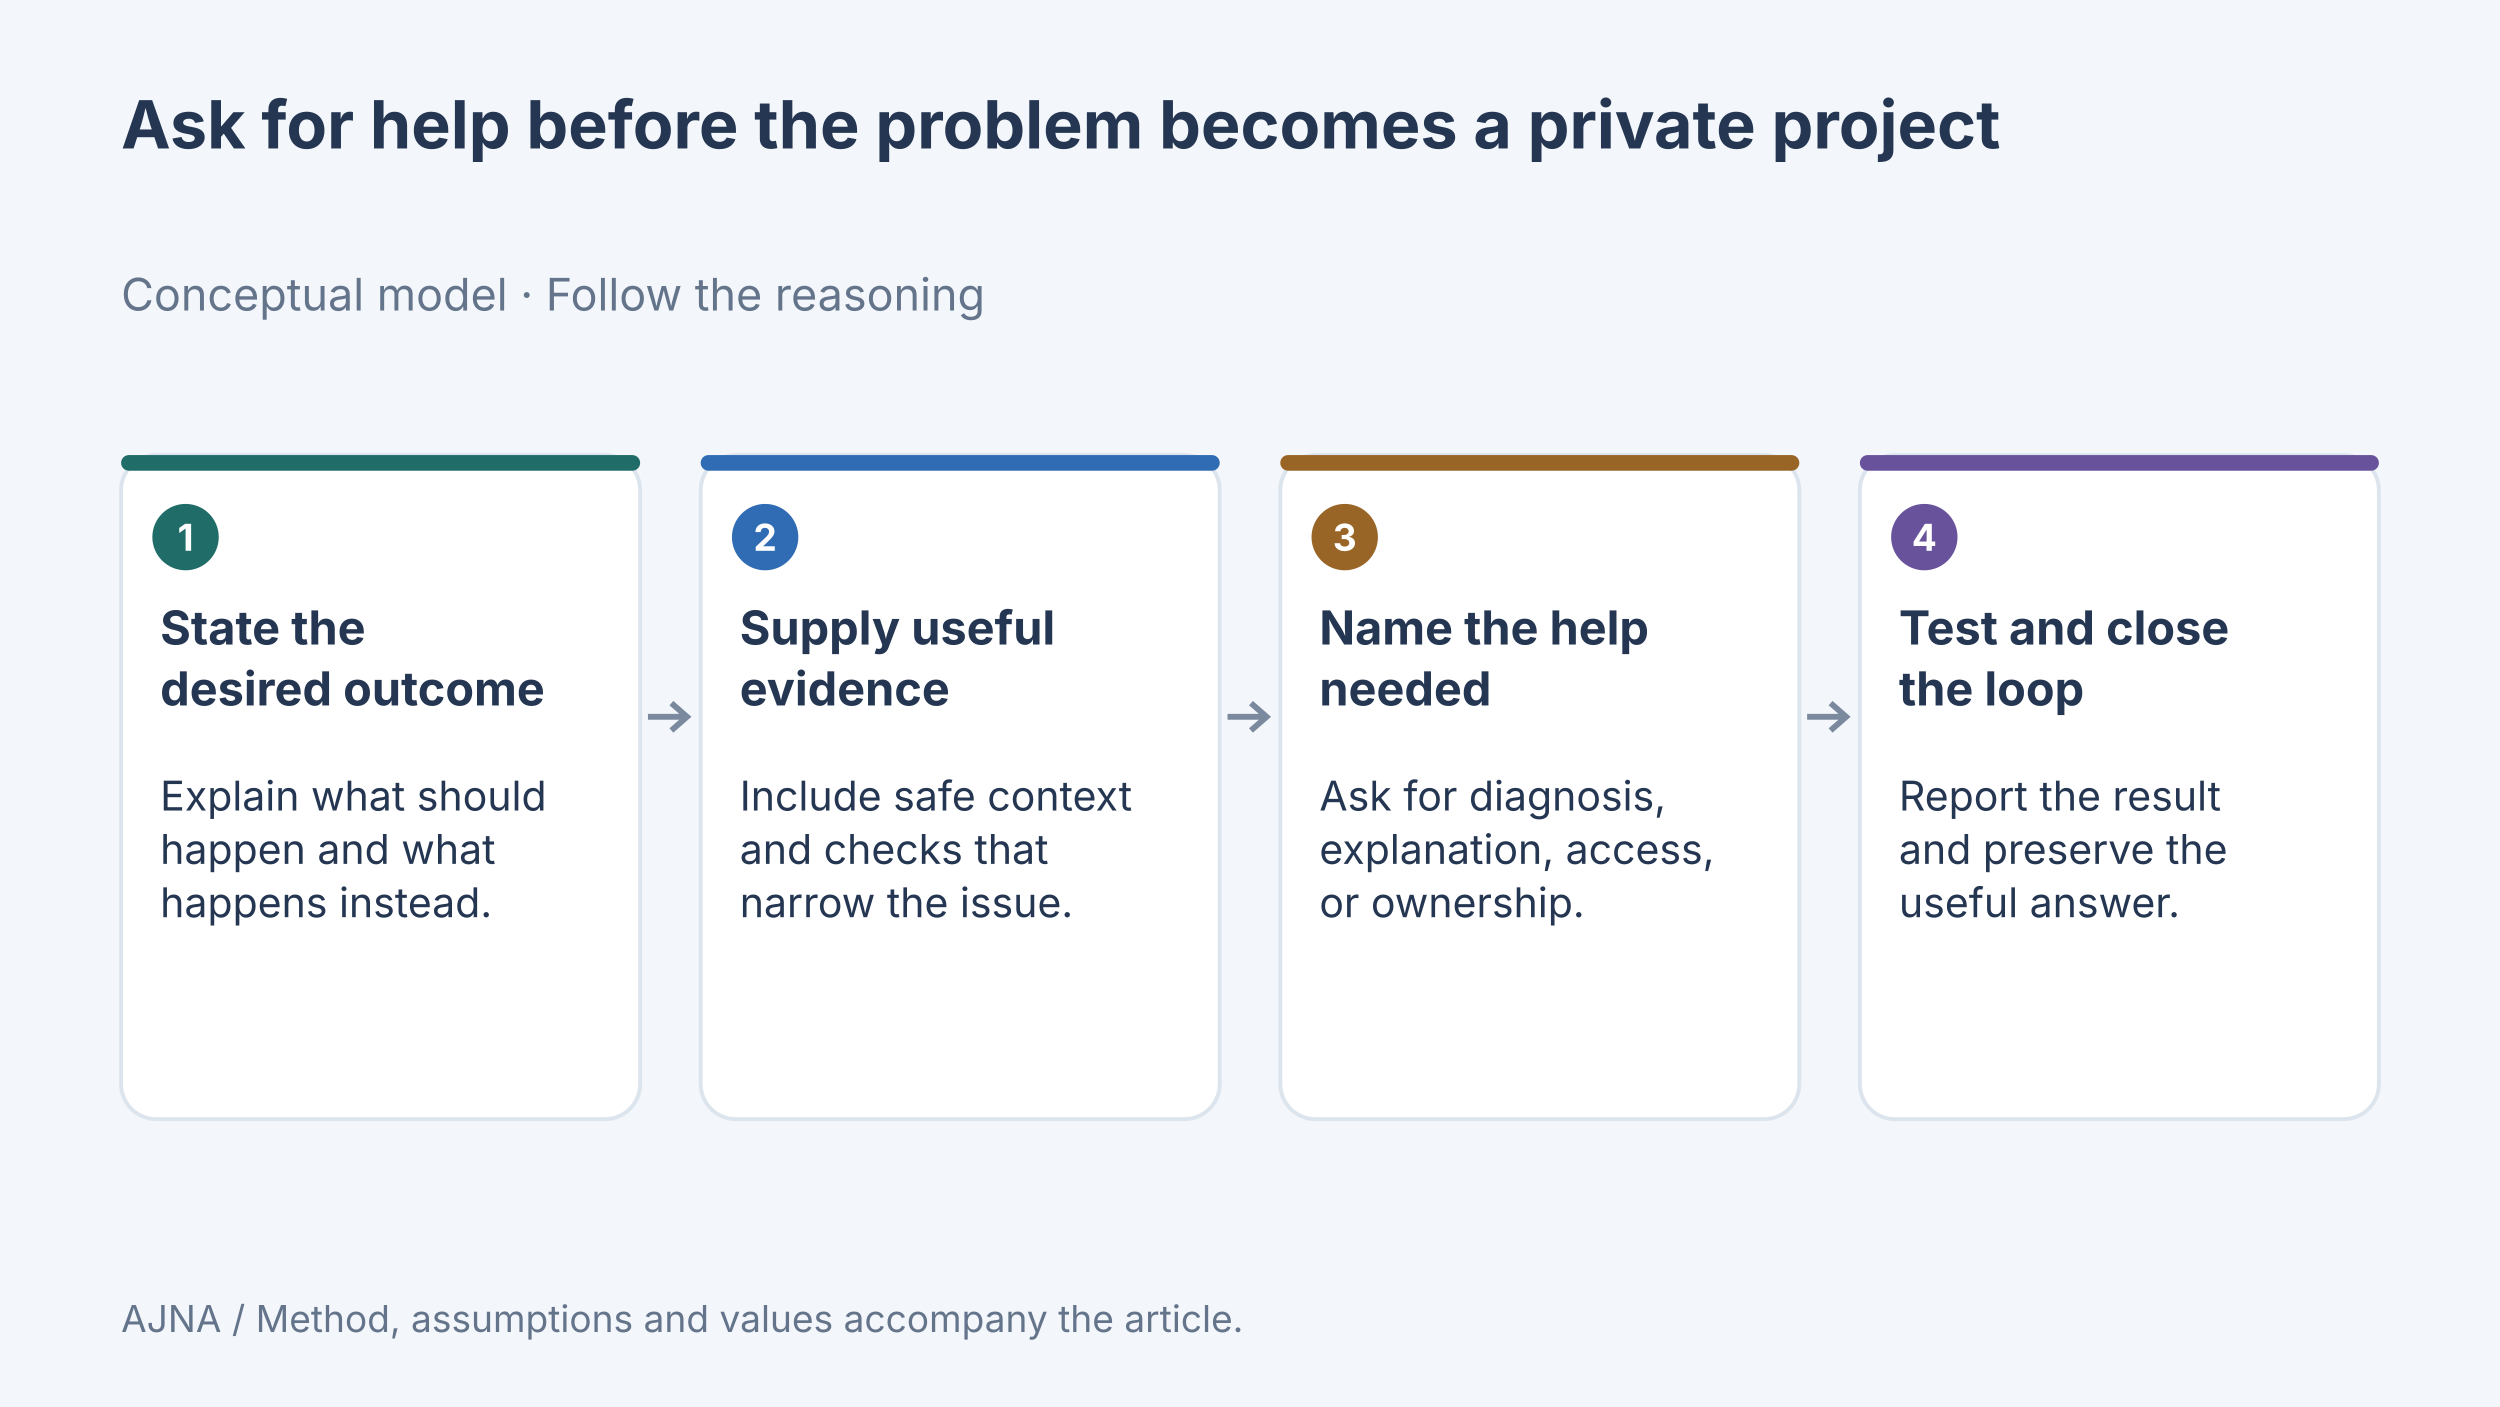
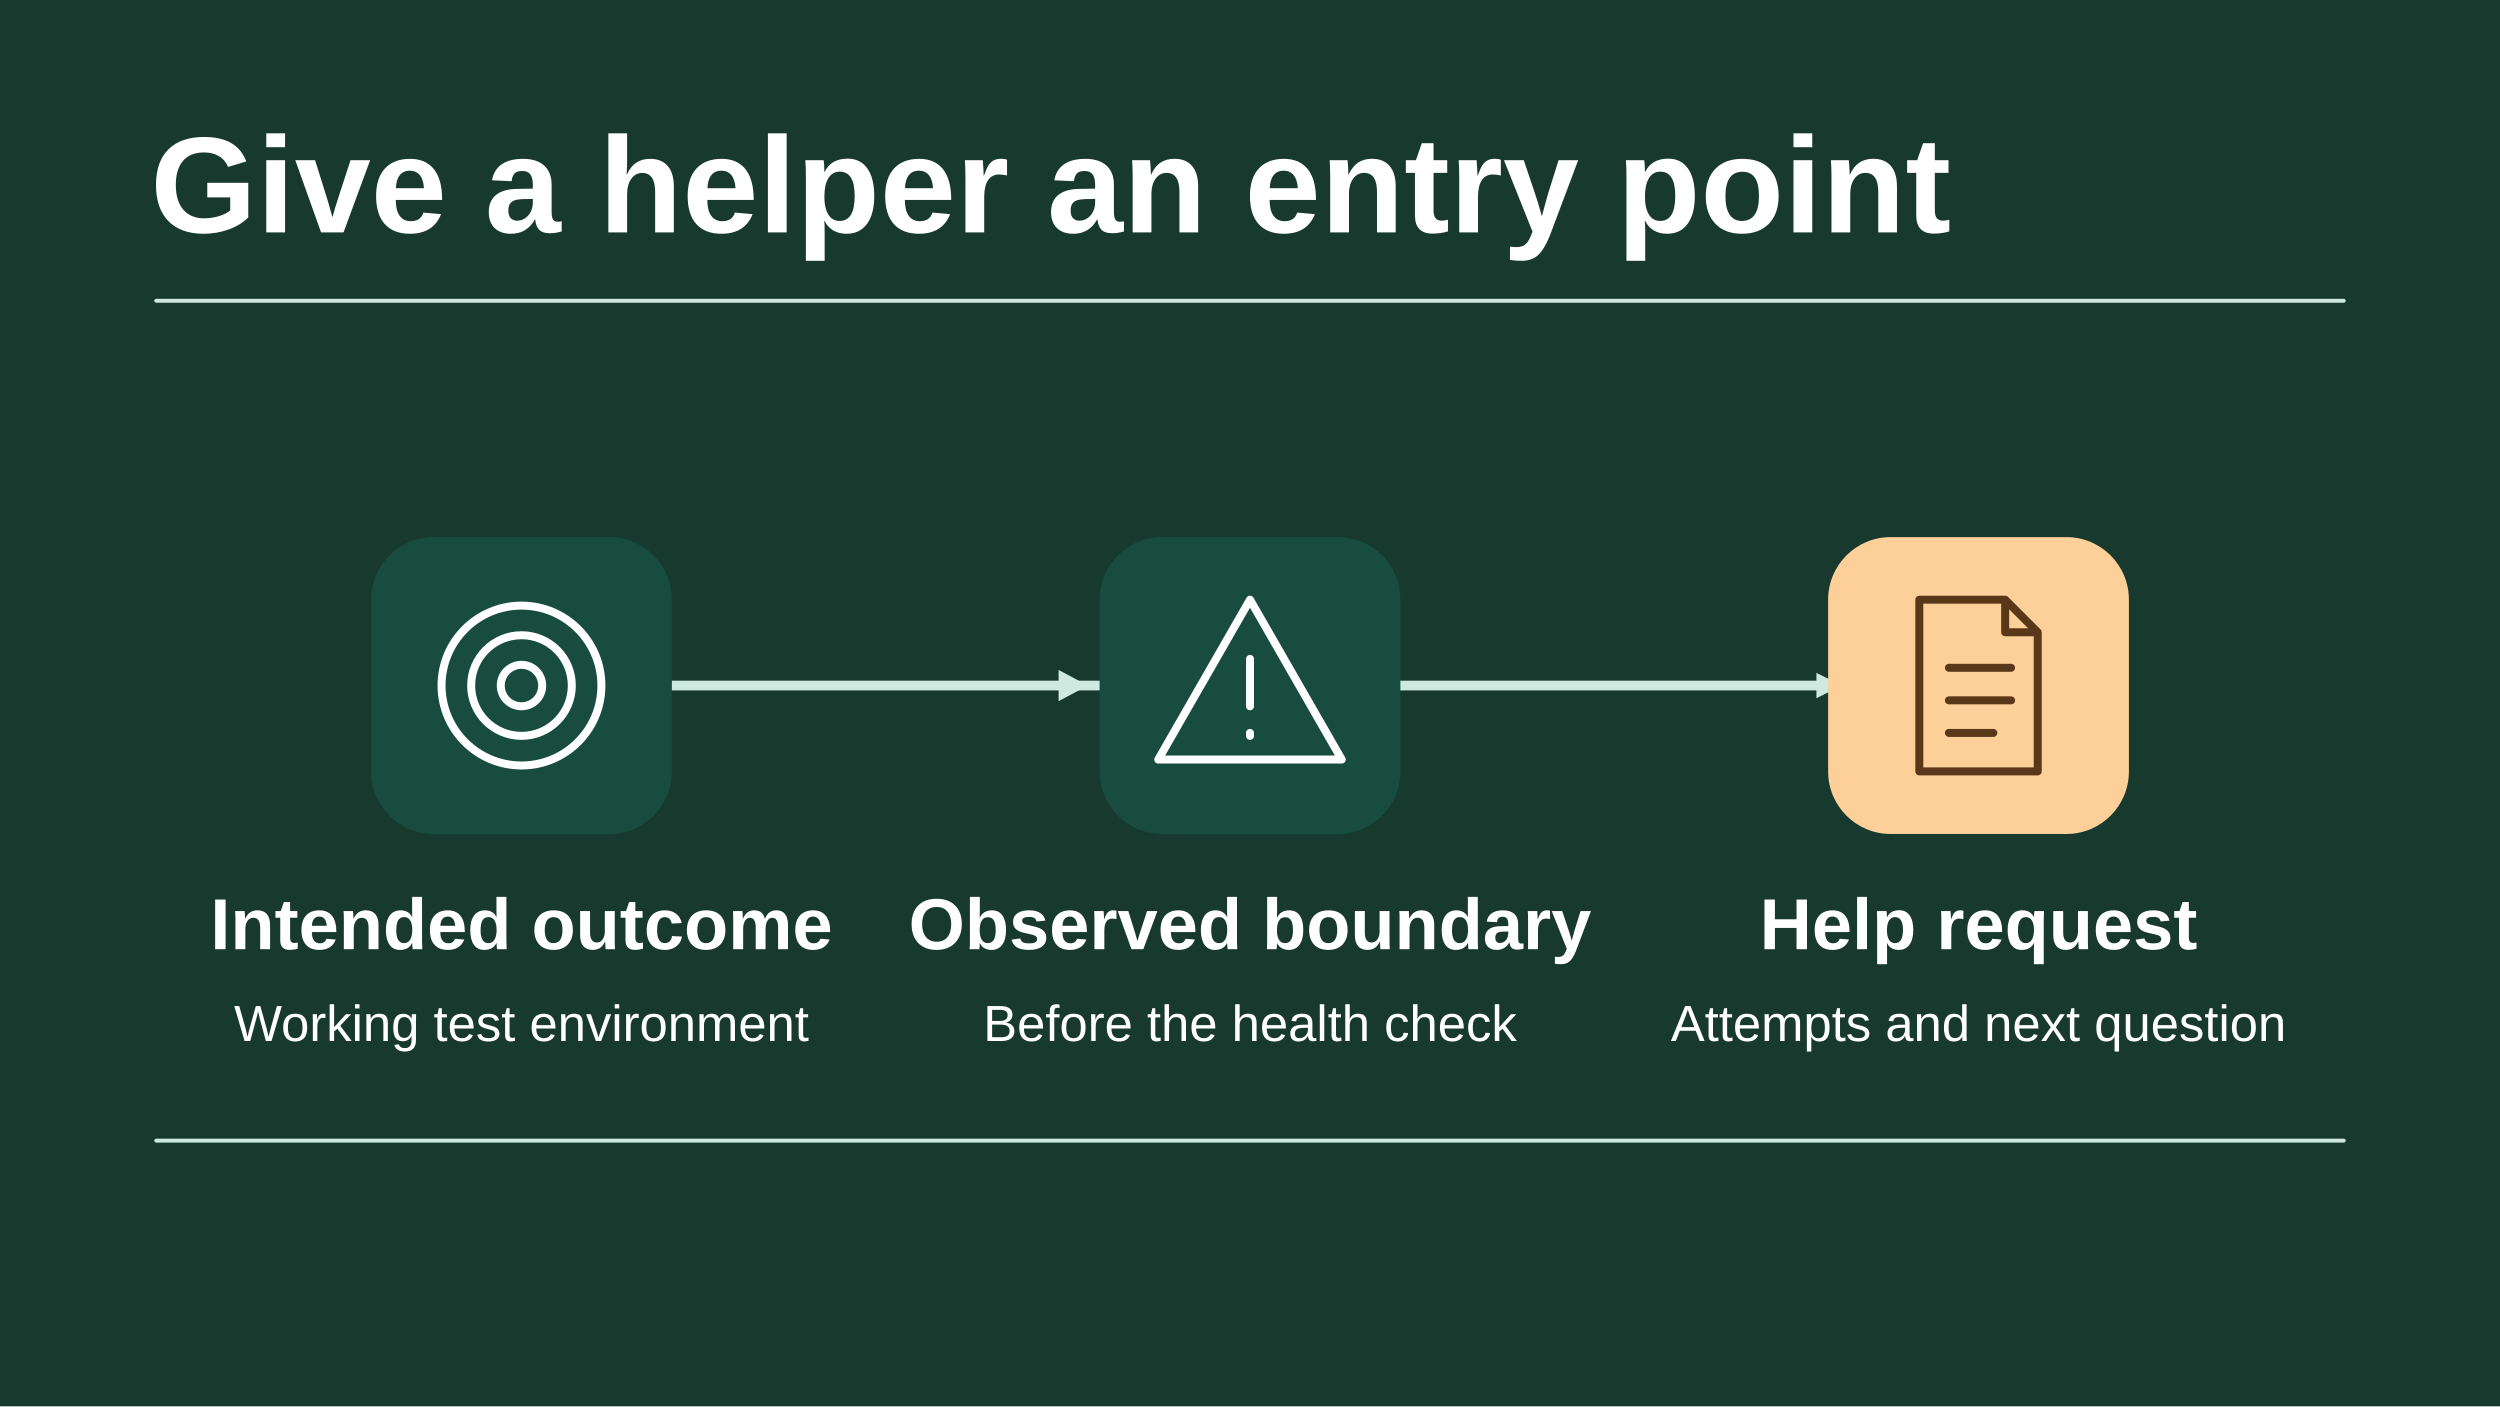
- <svg xmlns="http://www.w3.org/2000/svg" width="1280" height="720" viewBox="0 0 1280 720" data-article-art="asking-for-help-well" role="img" aria-label="Concept diagram: State the desired outcome — Explain what should happen and what happens instead.; Supply useful evidence — Include safe context and checks that narrow the issue.; Name the help needed — Ask for diagnosis, explanation, access, or ownership.; Test and close the loop — Report the result and preserve the useful answer..">
-   <rect x="-1280" y="-720" width="3840" height="2160" fill="#f3f6fa" />
-   <g font-family="Inter, sans-serif">
-     <text x="62" y="76" font-size="34" font-weight="700" fill="#243651" text-anchor="start">
-       <tspan x="62" dy="0">Ask for help before the problem becomes a private project</tspan>
-     </text>
-     <text x="62" y="159" font-size="23" font-weight="400" fill="#64748b" text-anchor="start">
-       <tspan x="62" dy="0">Conceptual model · Follow the reasoning</tspan>
-     </text>
-     <rect x="62" y="233" width="265.75" height="340" rx="18" fill="#fff" stroke="#dce4ed" stroke-width="2" />
-     <rect x="62" y="233" width="265.75" height="8" rx="4" fill="#206c68" />
-     <circle cx="95" cy="275" r="17" fill="#206c68" />
-     <text x="95" y="282" font-size="19" font-weight="700" fill="#fff" text-anchor="middle">
-       <tspan x="95" dy="0">1</tspan>
-     </text>
-     <text x="82" y="330" font-size="24" font-weight="700" fill="#243651" text-anchor="start">
-       <tspan x="82" dy="0">State the</tspan>
-       <tspan x="82" dy="31.2">desired outcome</tspan>
-     </text>
-     <text x="82" y="415" font-size="21" font-weight="400" fill="#243651" text-anchor="start">
-       <tspan x="82" dy="0">Explain what should</tspan>
-       <tspan x="82" dy="27.3">happen and what</tspan>
-       <tspan x="82" dy="27.3">happens instead.</tspan>
-     </text>
-     <path d="M331.75 367H351.75m-8 -7 8 7-8 7" fill="none" stroke="#7b899e" stroke-width="3" />
-     <rect x="358.75" y="233" width="265.75" height="340" rx="18" fill="#fff" stroke="#dce4ed" stroke-width="2" />
-     <rect x="358.75" y="233" width="265.75" height="8" rx="4" fill="#306cb3" />
-     <circle cx="391.75" cy="275" r="17" fill="#306cb3" />
-     <text x="391.75" y="282" font-size="19" font-weight="700" fill="#fff" text-anchor="middle">
-       <tspan x="391.75" dy="0">2</tspan>
-     </text>
-     <text x="378.75" y="330" font-size="24" font-weight="700" fill="#243651" text-anchor="start">
-       <tspan x="378.75" dy="0">Supply useful</tspan>
-       <tspan x="378.75" dy="31.2">evidence</tspan>
-     </text>
-     <text x="378.75" y="415" font-size="21" font-weight="400" fill="#243651" text-anchor="start">
-       <tspan x="378.75" dy="0">Include safe context</tspan>
-       <tspan x="378.75" dy="27.3">and checks that</tspan>
-       <tspan x="378.75" dy="27.3">narrow the issue.</tspan>
-     </text>
-     <path d="M628.5 367H648.5m-8 -7 8 7-8 7" fill="none" stroke="#7b899e" stroke-width="3" />
-     <rect x="655.5" y="233" width="265.75" height="340" rx="18" fill="#fff" stroke="#dce4ed" stroke-width="2" />
-     <rect x="655.5" y="233" width="265.75" height="8" rx="4" fill="#986527" />
-     <circle cx="688.5" cy="275" r="17" fill="#986527" />
-     <text x="688.5" y="282" font-size="19" font-weight="700" fill="#fff" text-anchor="middle">
-       <tspan x="688.5" dy="0">3</tspan>
-     </text>
-     <text x="675.5" y="330" font-size="24" font-weight="700" fill="#243651" text-anchor="start">
-       <tspan x="675.5" dy="0">Name the help</tspan>
-       <tspan x="675.5" dy="31.2">needed</tspan>
-     </text>
-     <text x="675.5" y="415" font-size="21" font-weight="400" fill="#243651" text-anchor="start">
-       <tspan x="675.5" dy="0">Ask for diagnosis,</tspan>
-       <tspan x="675.5" dy="27.3">explanation, access,</tspan>
-       <tspan x="675.5" dy="27.3">or ownership.</tspan>
-     </text>
-     <path d="M925.25 367H945.25m-8 -7 8 7-8 7" fill="none" stroke="#7b899e" stroke-width="3" />
-     <rect x="952.25" y="233" width="265.75" height="340" rx="18" fill="#fff" stroke="#dce4ed" stroke-width="2" />
-     <rect x="952.25" y="233" width="265.75" height="8" rx="4" fill="#67529b" />
-     <circle cx="985.25" cy="275" r="17" fill="#67529b" />
-     <text x="985.25" y="282" font-size="19" font-weight="700" fill="#fff" text-anchor="middle">
-       <tspan x="985.25" dy="0">4</tspan>
-     </text>
-     <text x="972.25" y="330" font-size="24" font-weight="700" fill="#243651" text-anchor="start">
-       <tspan x="972.25" dy="0">Test and close</tspan>
-       <tspan x="972.25" dy="31.2">the loop</tspan>
-     </text>
-     <text x="972.25" y="415" font-size="21" font-weight="400" fill="#243651" text-anchor="start">
-       <tspan x="972.25" dy="0">Report the result</tspan>
-       <tspan x="972.25" dy="27.3">and preserve the</tspan>
-       <tspan x="972.25" dy="27.3">useful answer.</tspan>
-     </text>
-     <text x="62" y="682" font-size="19" font-weight="400" fill="#64748b" text-anchor="start">
-       <tspan x="62" dy="0">AJNA / Method, assumptions and values accompany the article.</tspan>
-     </text>
-   </g>
+ <svg xmlns="http://www.w3.org/2000/svg" data-article-art="asking-for-help-well" role="img" aria-label="A deployment help request carries its intended outcome, the observed failure boundary, and the evidence that lets a helper begin." width="1280" height="720" viewBox="0 0 1280 720">
+   <svg width="100%" height="100%" viewBox="0 0 1280 720" preserveAspectRatio="xMidYMid slice" role="img" aria-label="A deployment help request carries its intended outcome, the observed failure boundary, and the evidence that lets a helper begin.">
+     <defs>
+       <marker id="head" markerWidth="13" markerHeight="13" refX="11" refY="6.5" orient="auto" markerUnits="userSpaceOnUse">
+         <path d="M0 0L13 6.5 0 13Z" fill="#CDE9E0" />
+       </marker>
+     </defs>
+     <rect x="0" y="0" width="1280" height="720" rx="0" fill="#17392E" stroke="none" stroke-width="2.5" />
+     <g font-family="Arial, Helvetica, sans-serif">
+       <text x="77" y="119" text-anchor="start" fill="#FFFFFF" font-size="70" font-weight="700">Give a helper an entry point</text>
+       <path d="M80 154H1200" fill="none" stroke="#CDE9E0" stroke-width="2" stroke-linejoin="round" stroke-linecap="round" />
+       <path d="M336 351H941" fill="none" stroke="#CDE9E0" stroke-width="5" stroke-linejoin="round" stroke-linecap="round" marker-end="url(#head)" />
+       <rect x="190" y="275" width="154" height="152" rx="32" fill="#174C3F" stroke="none" stroke-width="2.5" />
+       <g transform="translate(267 351) scale(1.515625)" fill="none" stroke="#FFF" stroke-width="2.7" stroke-linecap="round" stroke-linejoin="round">
+         <circle r="27" />
+         <circle r="17" />
+         <circle r="7" />
+       </g>
+       <text x="267" y="486" text-anchor="middle" fill="#FFFFFF" font-size="37" font-weight="700">Intended outcome</text>
+       <text x="267" y="533" text-anchor="middle" fill="#FFFFFF" font-size="26" font-weight="400">Working test environment</text>
+       <rect x="563" y="275" width="154" height="152" rx="32" fill="#174C3F" stroke="none" stroke-width="2.5" />
+       <g transform="translate(640 351) scale(1.515625)" fill="none" stroke="#FFF" stroke-width="2.7" stroke-linecap="round" stroke-linejoin="round">
+         <path d="M0-29 31 25h-62Z M0-9v16m0 9v1" />
+       </g>
+       <text x="640" y="486" text-anchor="middle" fill="#FFFFFF" font-size="37" font-weight="700">Observed boundary</text>
+       <text x="640" y="533" text-anchor="middle" fill="#FFFFFF" font-size="26" font-weight="400">Before the health check</text>
+       <path d="M542 343l15 8-15 8Z" fill="#CDE9E0" />
+       <rect x="936" y="275" width="154" height="152" rx="32" fill="#FDCF99" stroke="none" stroke-width="2.5" />
+       <g transform="translate(1013 351) scale(1.515625)" fill="none" stroke="#593819" stroke-width="2.7" stroke-linecap="round" stroke-linejoin="round">
+         <path d="M-20-29H9l11 11v47h-40Z M9-29v11h11M-10-6h21m-21 11h21m-21 11h15" />
+       </g>
+       <text x="1013" y="486" text-anchor="middle" fill="#FFFFFF" font-size="37" font-weight="700">Help request</text>
+       <text x="1013" y="533" text-anchor="middle" fill="#FFFFFF" font-size="26" font-weight="400">Attempts and next question</text>
+       <path d="M80 584H1200" fill="none" stroke="#CDE9E0" stroke-width="2" stroke-linejoin="round" stroke-linecap="round" />
+     </g>
+   </svg>
</svg>
